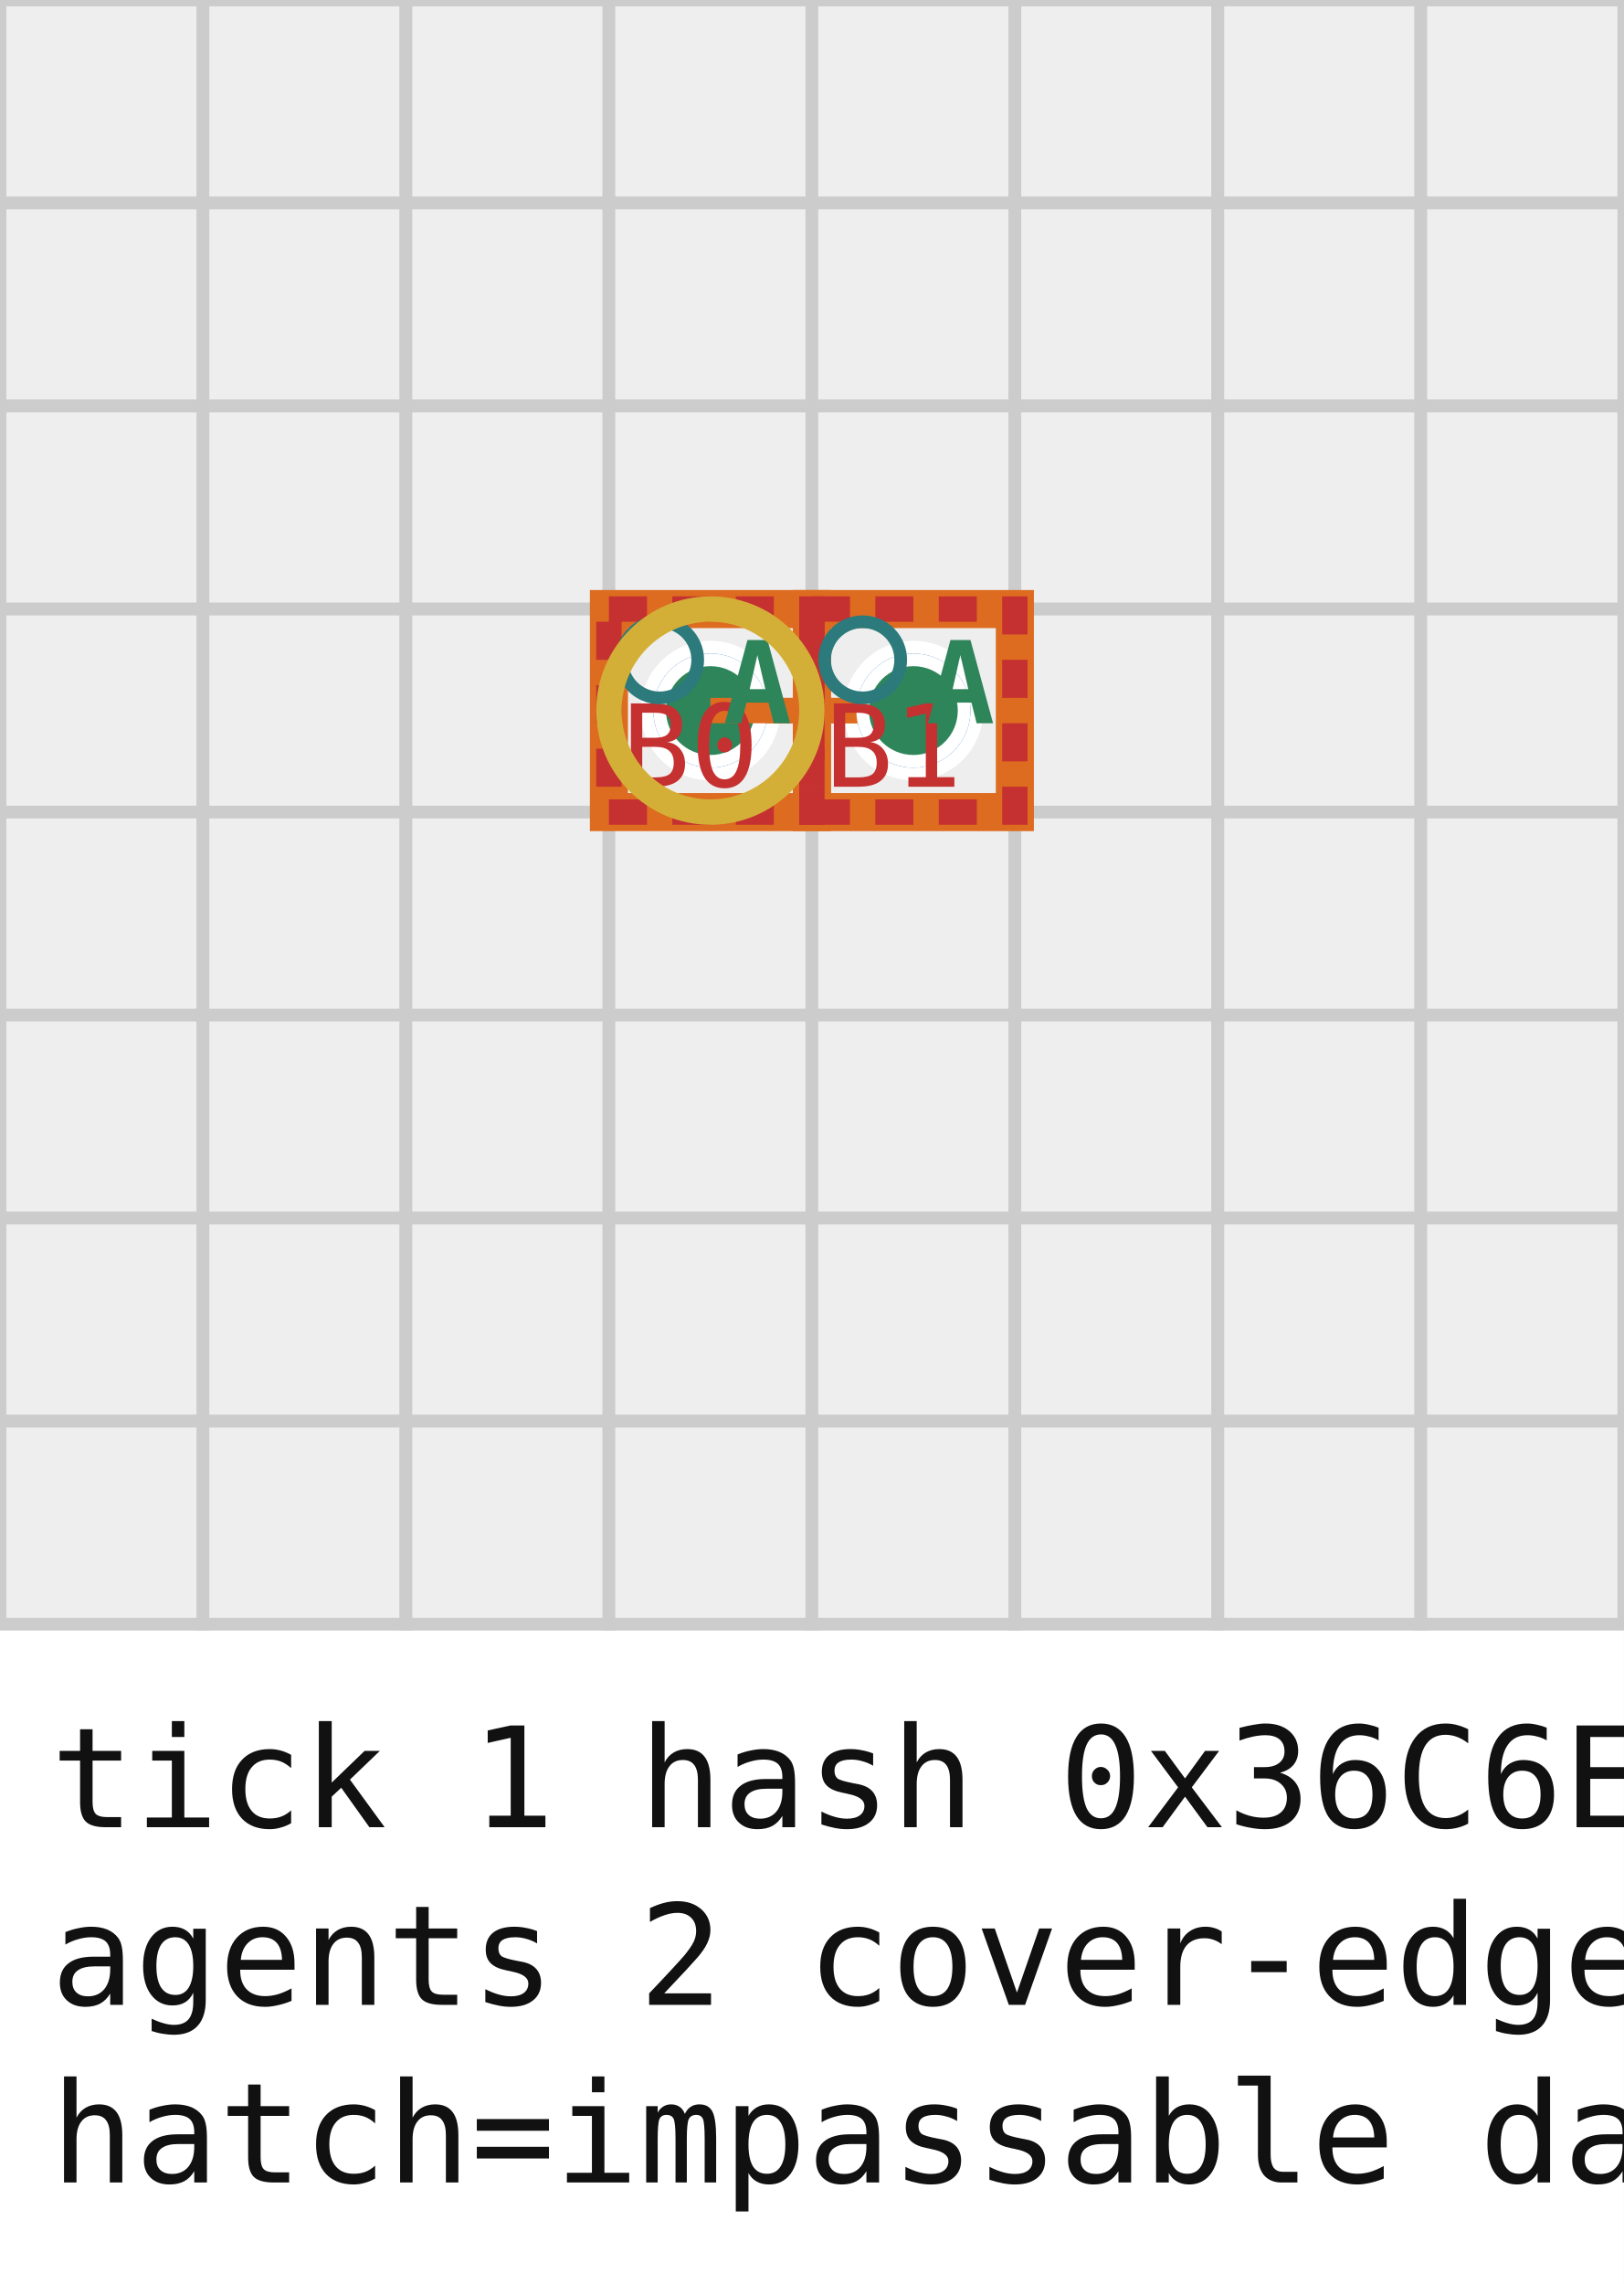
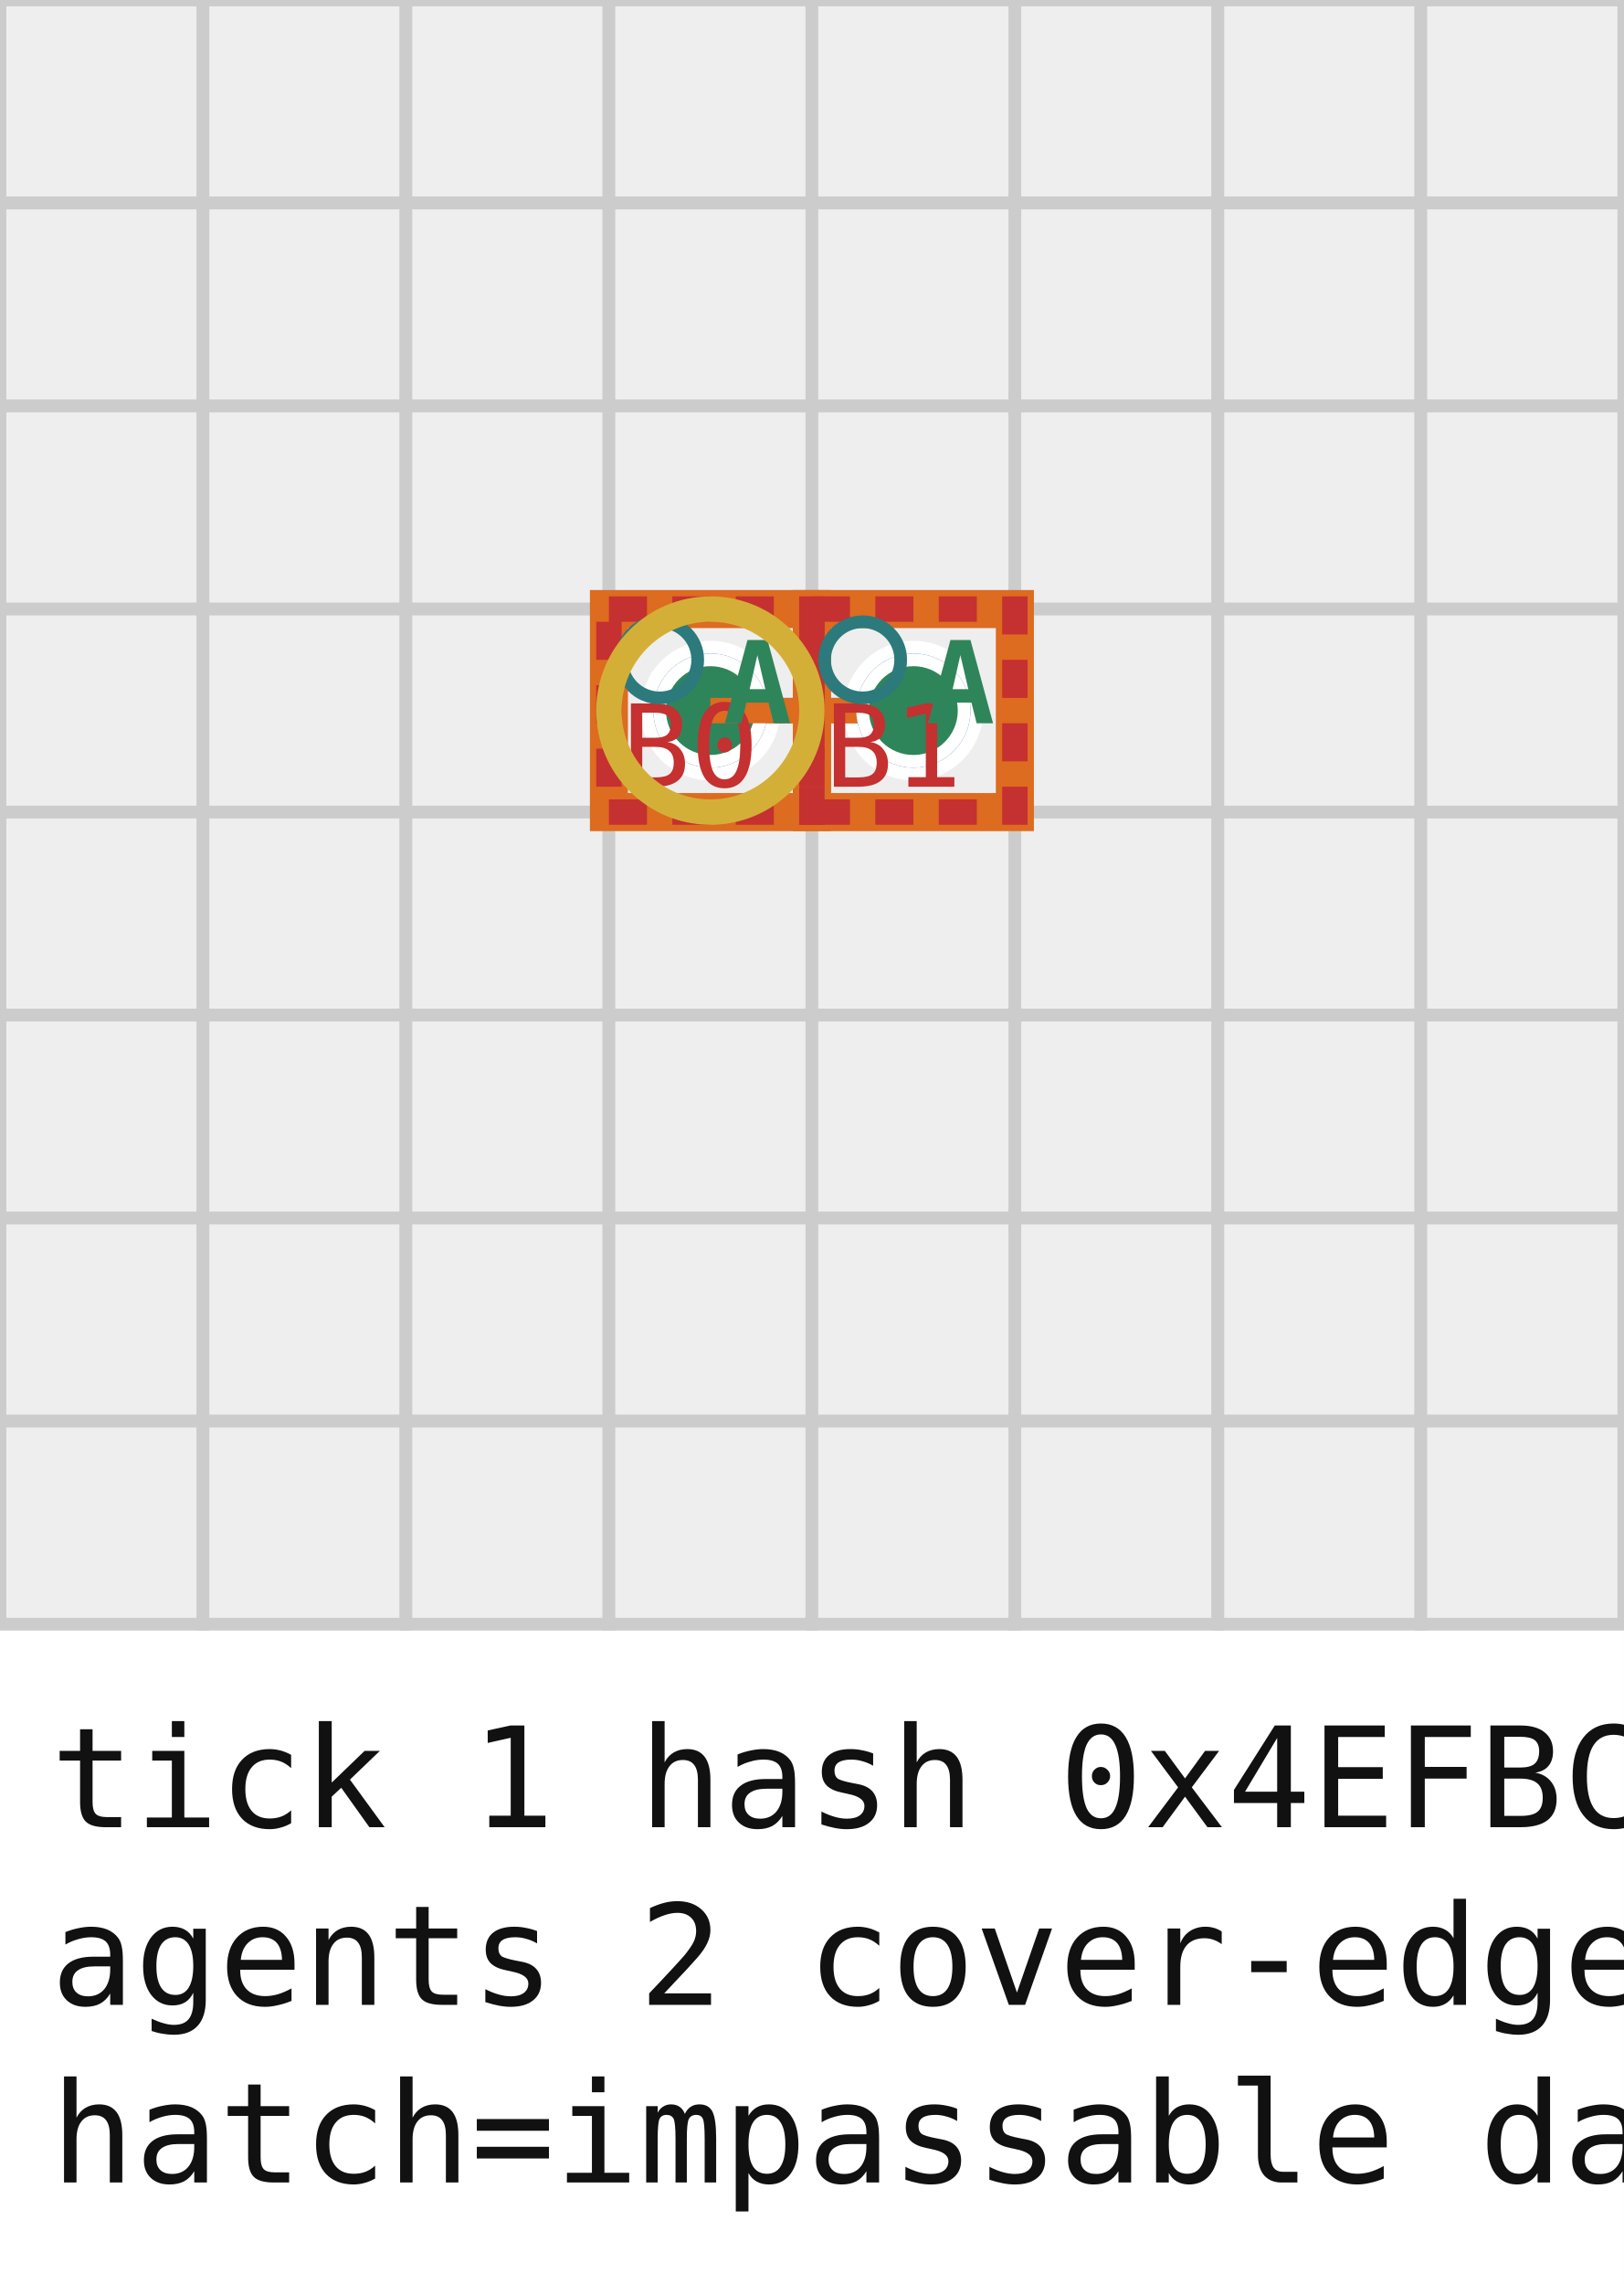
<svg xmlns="http://www.w3.org/2000/svg" width="128" height="180" viewBox="0 0 128 180">
  <defs>
    <pattern id="cw-hatch" width="4" height="4" patternUnits="userSpaceOnUse">
      <path d="M0,4 L4,0" stroke="#8a8a8a" stroke-width="1" />
    </pattern>
  </defs>
  <rect x="0" y="0" width="128" height="180" fill="#ffffff" />
  <rect x="0" y="0" width="16" height="16" fill="rgb(238,238,238)" stroke="#cccccc" stroke-width="1" />
  <rect x="16" y="0" width="16" height="16" fill="rgb(238,238,238)" stroke="#cccccc" stroke-width="1" />
  <rect x="32" y="0" width="16" height="16" fill="rgb(238,238,238)" stroke="#cccccc" stroke-width="1" />
  <rect x="48" y="0" width="16" height="16" fill="rgb(238,238,238)" stroke="#cccccc" stroke-width="1" />
  <rect x="64" y="0" width="16" height="16" fill="rgb(238,238,238)" stroke="#cccccc" stroke-width="1" />
  <rect x="80" y="0" width="16" height="16" fill="rgb(238,238,238)" stroke="#cccccc" stroke-width="1" />
  <rect x="96" y="0" width="16" height="16" fill="rgb(238,238,238)" stroke="#cccccc" stroke-width="1" />
  <rect x="112" y="0" width="16" height="16" fill="rgb(238,238,238)" stroke="#cccccc" stroke-width="1" />
  <rect x="0" y="16" width="16" height="16" fill="rgb(238,238,238)" stroke="#cccccc" stroke-width="1" />
  <rect x="16" y="16" width="16" height="16" fill="rgb(238,238,238)" stroke="#cccccc" stroke-width="1" />
  <rect x="32" y="16" width="16" height="16" fill="rgb(238,238,238)" stroke="#cccccc" stroke-width="1" />
  <rect x="48" y="16" width="16" height="16" fill="rgb(238,238,238)" stroke="#cccccc" stroke-width="1" />
  <rect x="64" y="16" width="16" height="16" fill="rgb(238,238,238)" stroke="#cccccc" stroke-width="1" />
  <rect x="80" y="16" width="16" height="16" fill="rgb(238,238,238)" stroke="#cccccc" stroke-width="1" />
  <rect x="96" y="16" width="16" height="16" fill="rgb(238,238,238)" stroke="#cccccc" stroke-width="1" />
  <rect x="112" y="16" width="16" height="16" fill="rgb(238,238,238)" stroke="#cccccc" stroke-width="1" />
  <rect x="0" y="32" width="16" height="16" fill="rgb(238,238,238)" stroke="#cccccc" stroke-width="1" />
  <rect x="16" y="32" width="16" height="16" fill="rgb(238,238,238)" stroke="#cccccc" stroke-width="1" />
  <rect x="32" y="32" width="16" height="16" fill="rgb(238,238,238)" stroke="#cccccc" stroke-width="1" />
  <rect x="48" y="32" width="16" height="16" fill="rgb(238,238,238)" stroke="#cccccc" stroke-width="1" />
  <rect x="64" y="32" width="16" height="16" fill="rgb(238,238,238)" stroke="#cccccc" stroke-width="1" />
  <rect x="80" y="32" width="16" height="16" fill="rgb(238,238,238)" stroke="#cccccc" stroke-width="1" />
  <rect x="96" y="32" width="16" height="16" fill="rgb(238,238,238)" stroke="#cccccc" stroke-width="1" />
  <rect x="112" y="32" width="16" height="16" fill="rgb(238,238,238)" stroke="#cccccc" stroke-width="1" />
  <rect x="0" y="48" width="16" height="16" fill="rgb(238,238,238)" stroke="#cccccc" stroke-width="1" />
  <rect x="16" y="48" width="16" height="16" fill="rgb(238,238,238)" stroke="#cccccc" stroke-width="1" />
  <rect x="32" y="48" width="16" height="16" fill="rgb(238,238,238)" stroke="#cccccc" stroke-width="1" />
  <rect x="48" y="48" width="16" height="16" fill="rgb(238,238,238)" stroke="#cccccc" stroke-width="1" />
  <rect x="64" y="48" width="16" height="16" fill="rgb(238,238,238)" stroke="#cccccc" stroke-width="1" />
  <rect x="80" y="48" width="16" height="16" fill="rgb(238,238,238)" stroke="#cccccc" stroke-width="1" />
  <rect x="96" y="48" width="16" height="16" fill="rgb(238,238,238)" stroke="#cccccc" stroke-width="1" />
  <rect x="112" y="48" width="16" height="16" fill="rgb(238,238,238)" stroke="#cccccc" stroke-width="1" />
  <rect x="0" y="64" width="16" height="16" fill="rgb(238,238,238)" stroke="#cccccc" stroke-width="1" />
  <rect x="16" y="64" width="16" height="16" fill="rgb(238,238,238)" stroke="#cccccc" stroke-width="1" />
  <rect x="32" y="64" width="16" height="16" fill="rgb(238,238,238)" stroke="#cccccc" stroke-width="1" />
  <rect x="48" y="64" width="16" height="16" fill="rgb(238,238,238)" stroke="#cccccc" stroke-width="1" />
  <rect x="64" y="64" width="16" height="16" fill="rgb(238,238,238)" stroke="#cccccc" stroke-width="1" />
  <rect x="80" y="64" width="16" height="16" fill="rgb(238,238,238)" stroke="#cccccc" stroke-width="1" />
  <rect x="96" y="64" width="16" height="16" fill="rgb(238,238,238)" stroke="#cccccc" stroke-width="1" />
  <rect x="112" y="64" width="16" height="16" fill="rgb(238,238,238)" stroke="#cccccc" stroke-width="1" />
  <rect x="0" y="80" width="16" height="16" fill="rgb(238,238,238)" stroke="#cccccc" stroke-width="1" />
  <rect x="16" y="80" width="16" height="16" fill="rgb(238,238,238)" stroke="#cccccc" stroke-width="1" />
  <rect x="32" y="80" width="16" height="16" fill="rgb(238,238,238)" stroke="#cccccc" stroke-width="1" />
  <rect x="48" y="80" width="16" height="16" fill="rgb(238,238,238)" stroke="#cccccc" stroke-width="1" />
  <rect x="64" y="80" width="16" height="16" fill="rgb(238,238,238)" stroke="#cccccc" stroke-width="1" />
  <rect x="80" y="80" width="16" height="16" fill="rgb(238,238,238)" stroke="#cccccc" stroke-width="1" />
  <rect x="96" y="80" width="16" height="16" fill="rgb(238,238,238)" stroke="#cccccc" stroke-width="1" />
  <rect x="112" y="80" width="16" height="16" fill="rgb(238,238,238)" stroke="#cccccc" stroke-width="1" />
  <rect x="0" y="96" width="16" height="16" fill="rgb(238,238,238)" stroke="#cccccc" stroke-width="1" />
  <rect x="16" y="96" width="16" height="16" fill="rgb(238,238,238)" stroke="#cccccc" stroke-width="1" />
  <rect x="32" y="96" width="16" height="16" fill="rgb(238,238,238)" stroke="#cccccc" stroke-width="1" />
  <rect x="48" y="96" width="16" height="16" fill="rgb(238,238,238)" stroke="#cccccc" stroke-width="1" />
  <rect x="64" y="96" width="16" height="16" fill="rgb(238,238,238)" stroke="#cccccc" stroke-width="1" />
  <rect x="80" y="96" width="16" height="16" fill="rgb(238,238,238)" stroke="#cccccc" stroke-width="1" />
  <rect x="96" y="96" width="16" height="16" fill="rgb(238,238,238)" stroke="#cccccc" stroke-width="1" />
  <rect x="112" y="96" width="16" height="16" fill="rgb(238,238,238)" stroke="#cccccc" stroke-width="1" />
  <rect x="0" y="112" width="16" height="16" fill="rgb(238,238,238)" stroke="#cccccc" stroke-width="1" />
  <rect x="16" y="112" width="16" height="16" fill="rgb(238,238,238)" stroke="#cccccc" stroke-width="1" />
  <rect x="32" y="112" width="16" height="16" fill="rgb(238,238,238)" stroke="#cccccc" stroke-width="1" />
  <rect x="48" y="112" width="16" height="16" fill="rgb(238,238,238)" stroke="#cccccc" stroke-width="1" />
  <rect x="64" y="112" width="16" height="16" fill="rgb(238,238,238)" stroke="#cccccc" stroke-width="1" />
  <rect x="80" y="112" width="16" height="16" fill="rgb(238,238,238)" stroke="#cccccc" stroke-width="1" />
  <rect x="96" y="112" width="16" height="16" fill="rgb(238,238,238)" stroke="#cccccc" stroke-width="1" />
  <rect x="112" y="112" width="16" height="16" fill="rgb(238,238,238)" stroke="#cccccc" stroke-width="1" />
  <rect x="64" y="48" width="16" height="16" fill="none" stroke="#d69e2e" stroke-width="2" />
  <rect x="48" y="48" width="16" height="16" fill="none" stroke="#d69e2e" stroke-width="2" />
  <rect x="64" y="48" width="16" height="16" fill="none" stroke="#d69e2e" stroke-width="2" />
  <rect x="48" y="48" width="16" height="16" fill="none" stroke="#d69e2e" stroke-width="2" />
  <rect x="48" y="48" width="16" height="16" fill="none" stroke="#d69e2e" stroke-width="2" />
  <rect x="64" y="48" width="16" height="16" fill="none" stroke="#d69e2e" stroke-width="2" />
  <rect x="64" y="48" width="16" height="16" fill="none" stroke="#d69e2e" stroke-width="2" />
  <rect x="48" y="48" width="16" height="16" fill="none" stroke="#d69e2e" stroke-width="2" />
  <line x1="56" y1="56" x2="72" y2="56" stroke="#2b6cb0" stroke-width="1" stroke-dasharray="3,2" />
  <circle cx="56" cy="56" r="5" fill="#2b6cb0" stroke="#ffffff" stroke-width="1" />
  <line x1="72" y1="56" x2="56" y2="56" stroke="#2b6cb0" stroke-width="1" stroke-dasharray="3,2" />
  <circle cx="72" cy="56" r="5" fill="#2b6cb0" stroke="#ffffff" stroke-width="1" />
  <polyline points="56,56 72,56" fill="none" stroke="#dd6b20" stroke-width="2" />
  <circle cx="56" cy="56" r="4" fill="#2f855a" stroke="#ffffff" stroke-width="1" />
  <rect x="64" y="48" width="16" height="16" fill="none" stroke="#dd6b20" stroke-width="3" />
  <polyline points="72,56 56,56" fill="none" stroke="#dd6b20" stroke-width="2" />
  <circle cx="72" cy="56" r="4" fill="#2f855a" stroke="#ffffff" stroke-width="1" />
  <rect x="48" y="48" width="16" height="16" fill="none" stroke="#dd6b20" stroke-width="3" />
  <rect x="64" y="48" width="16" height="16" fill="none" stroke="#c53030" stroke-width="2" stroke-dasharray="3,2" />
  <text x="65" y="62" font-family="monospace" font-size="9" fill="#c53030">B1</text>
  <rect x="48" y="48" width="16" height="16" fill="none" stroke="#c53030" stroke-width="2" stroke-dasharray="3,2" />
  <text x="49" y="62" font-family="monospace" font-size="9" fill="#c53030">B0</text>
  <text x="57" y="57" font-family="monospace" font-size="9" font-weight="bold" fill="#2f855a">A</text>
  <text x="73" y="57" font-family="monospace" font-size="9" font-weight="bold" fill="#2f855a">A</text>
  <circle cx="52" cy="52" r="3" fill="none" stroke="#2c7a7b" stroke-width="1" />
  <circle cx="68" cy="52" r="3" fill="none" stroke="#2c7a7b" stroke-width="1" />
  <circle cx="56" cy="56" r="8" fill="none" stroke="#d4af37" stroke-width="2" />
-   <text x="4" y="144" font-family="monospace" font-size="11" fill="#111111">tick 1  hash 0x36C6E74B5251A47F  draws 0</text>
+   <text x="4" y="144" font-family="monospace" font-size="11" fill="#111111">tick 1  hash 0x4EFBC43066F96DBC  draws 0</text>
  <text x="4" y="158" font-family="monospace" font-size="11" fill="#111111">agents 2  cover-edges 0  events 8</text>
  <text x="4" y="172" font-family="monospace" font-size="11" fill="#111111">hatch=impassable  dark border=opaque  darker fill=higher elevation  triangle=cover  circle=agent</text>
</svg>
